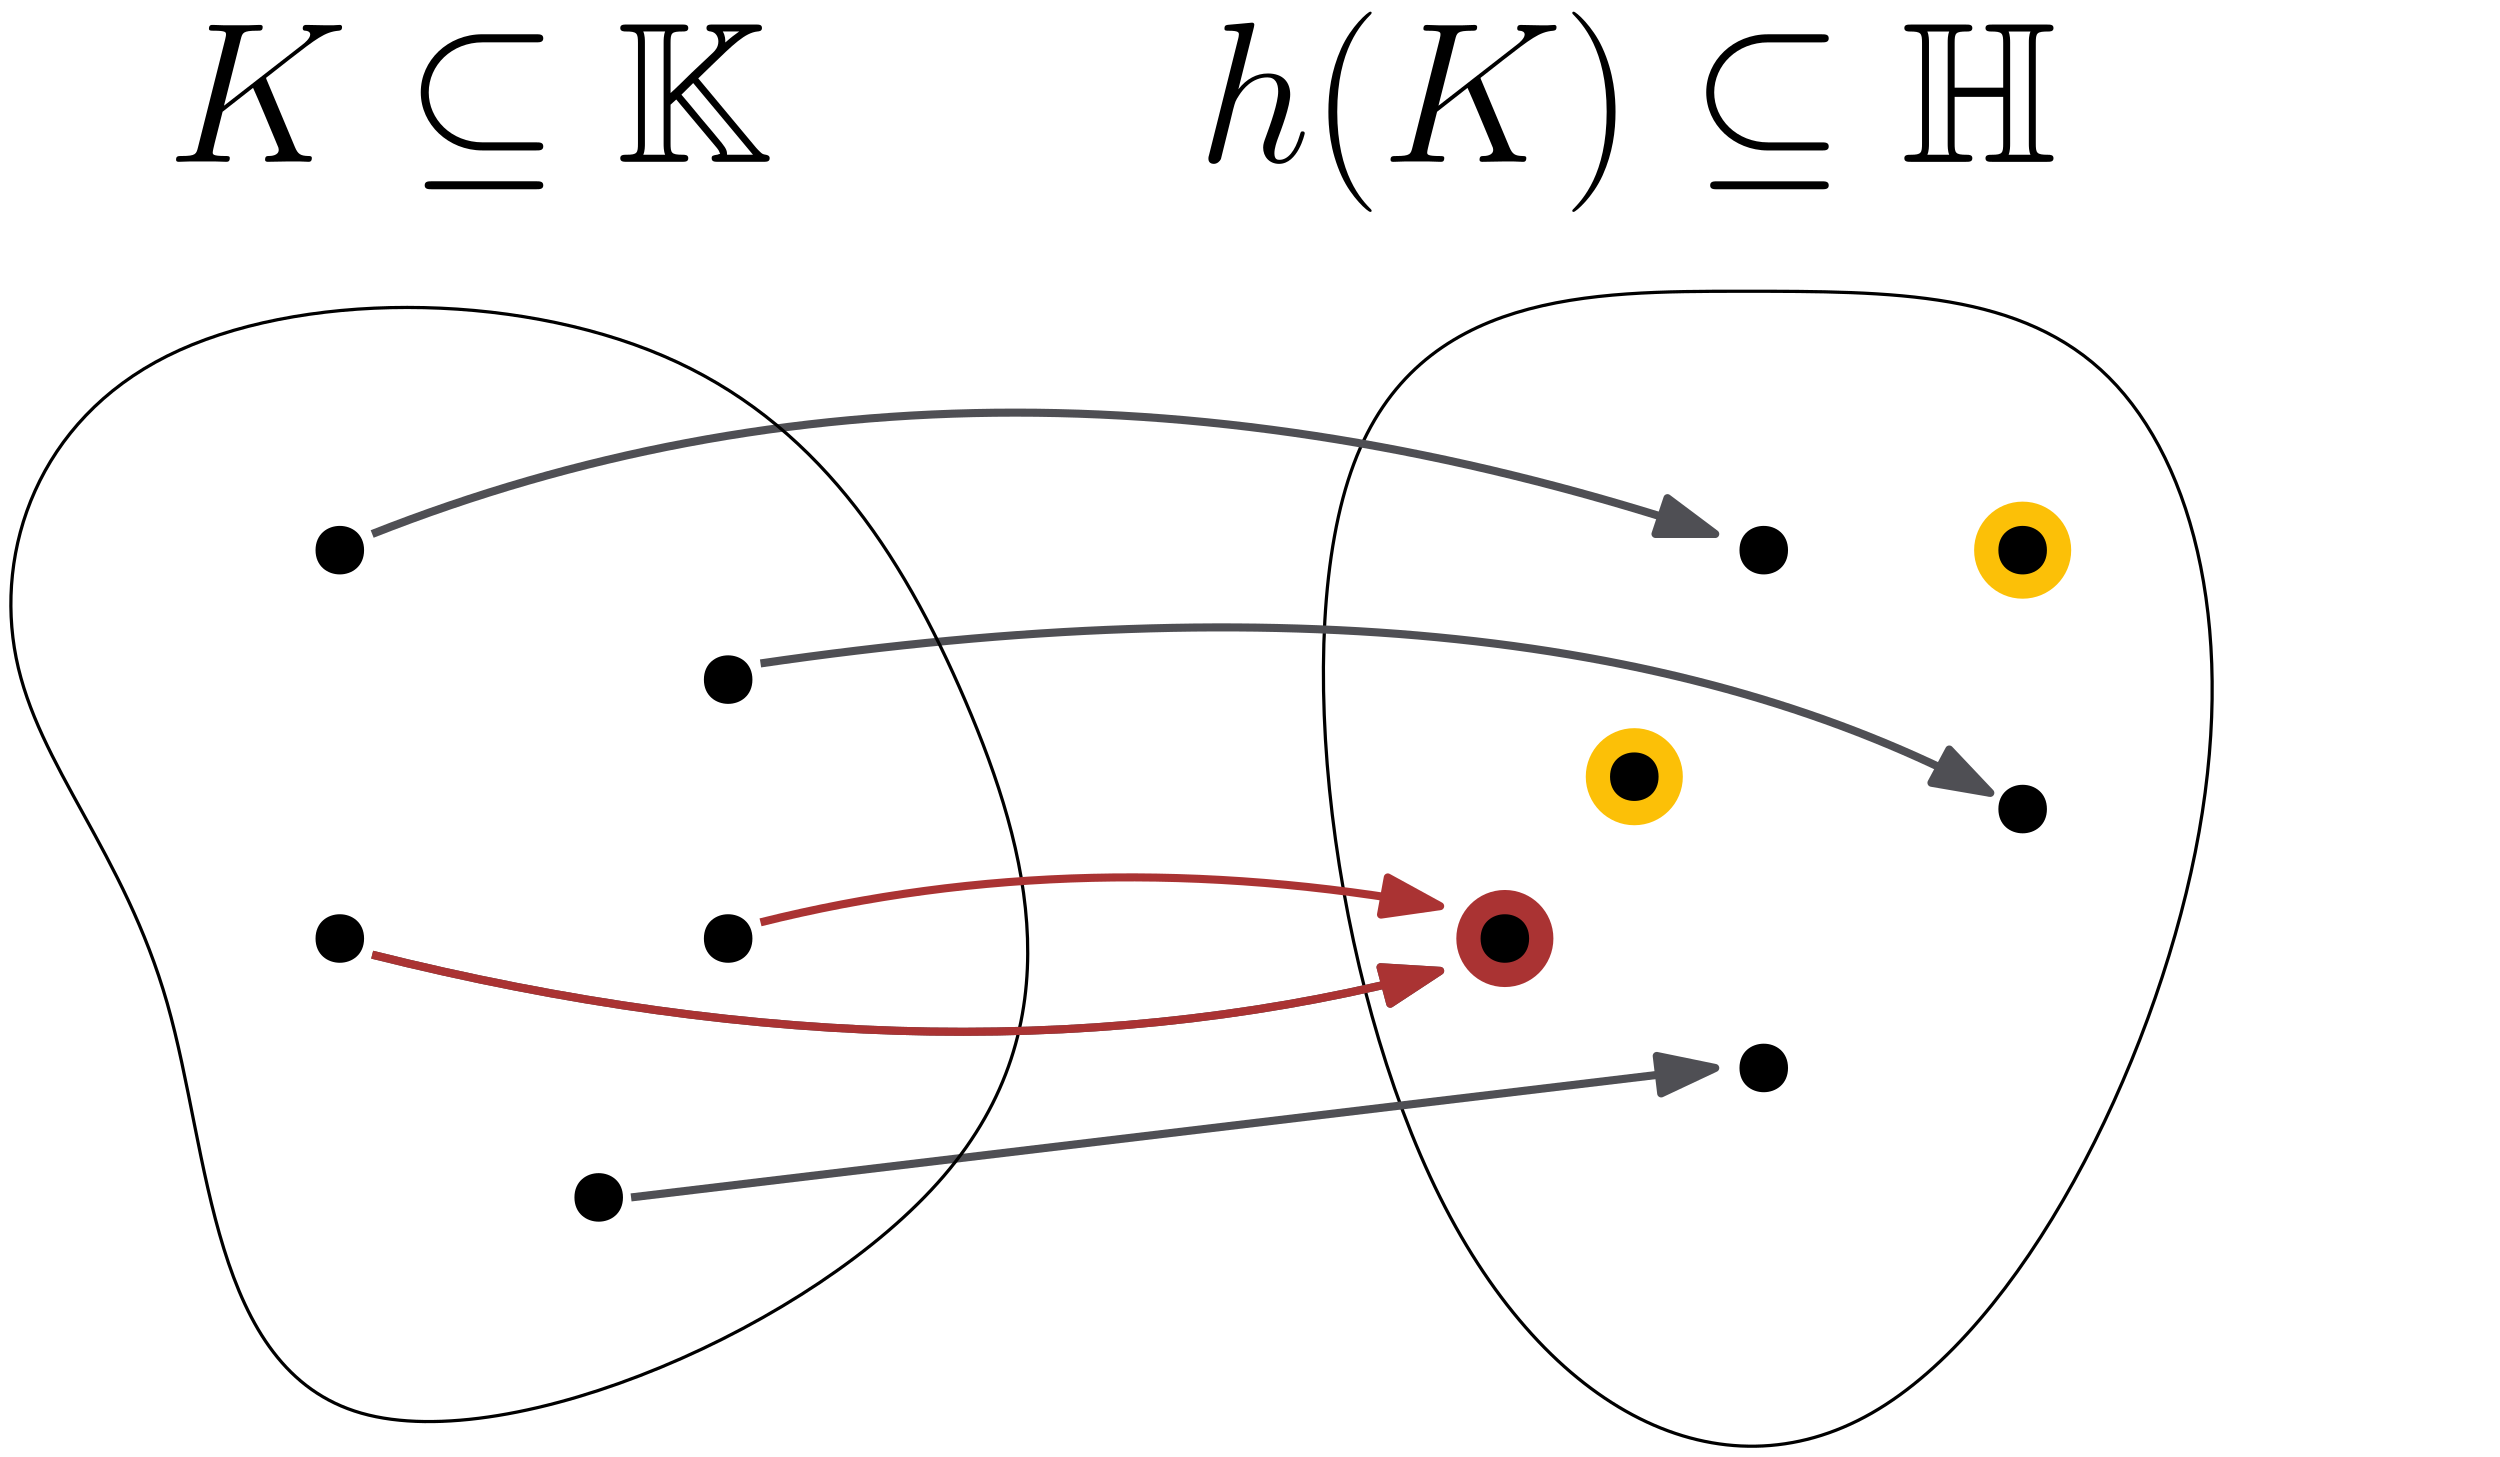
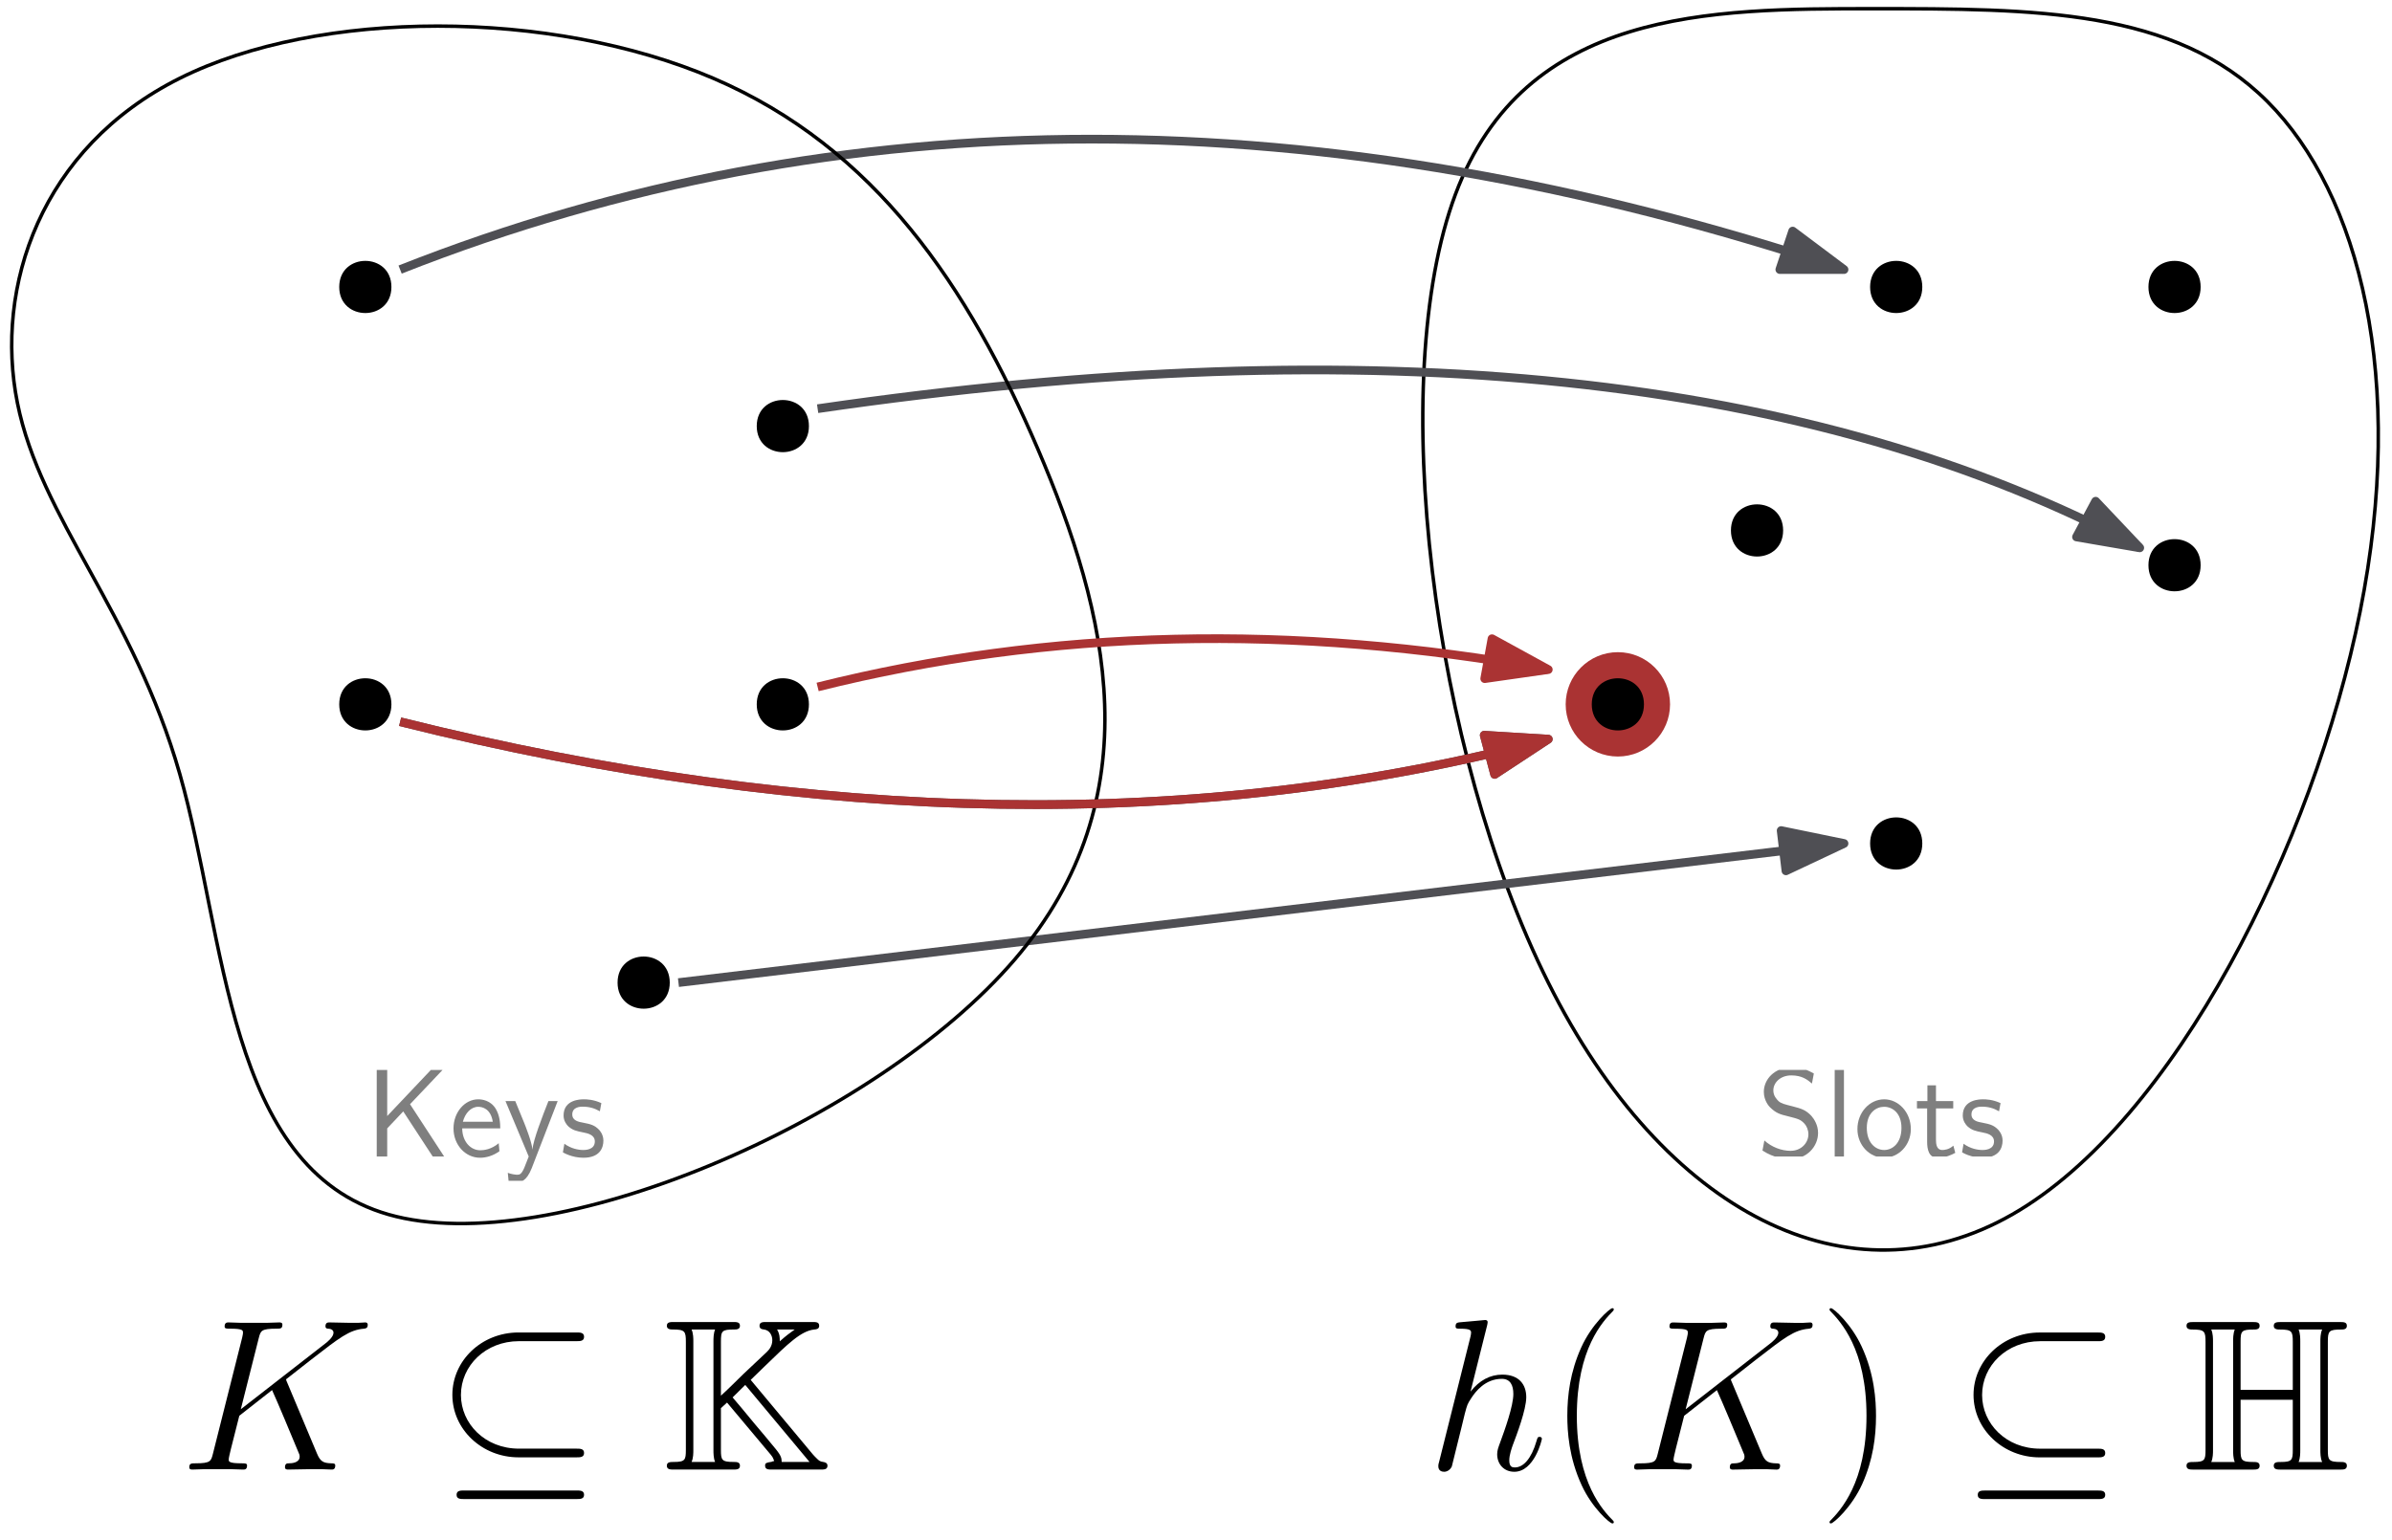
- <svg xmlns="http://www.w3.org/2000/svg" xmlns:xlink="http://www.w3.org/1999/xlink" width="309" height="180" viewBox="0 0 309 180">
+ <svg xmlns="http://www.w3.org/2000/svg" xmlns:xlink="http://www.w3.org/1999/xlink" width="275" height="177" viewBox="0 0 275 177">
  <defs>
    <g>
      <g id="glyph-0-0">
        <path d="M 12.391 -10.016 C 12.359 -10.094 12.266 -10.281 12.266 -10.359 C 12.266 -10.391 12.297 -10.406 12.719 -10.734 L 15.109 -12.609 C 18.438 -15.188 19.531 -16.062 21.234 -16.203 C 21.406 -16.234 21.656 -16.234 21.656 -16.656 C 21.656 -16.797 21.578 -16.922 21.391 -16.922 C 21.109 -16.922 20.812 -16.875 20.547 -16.875 L 19.609 -16.875 C 18.828 -16.875 18.016 -16.922 17.266 -16.922 C 17.094 -16.922 16.797 -16.922 16.797 -16.484 C 16.797 -16.234 16.969 -16.203 17.125 -16.203 C 17.391 -16.188 17.719 -16.078 17.719 -15.734 C 17.719 -15.234 16.969 -14.641 16.781 -14.5 L 7.062 -6.938 L 9.125 -15.109 C 9.344 -15.953 9.391 -16.203 11.156 -16.203 C 11.625 -16.203 11.844 -16.203 11.844 -16.672 C 11.844 -16.922 11.594 -16.922 11.469 -16.922 C 11.031 -16.922 10.5 -16.875 10.031 -16.875 L 7.109 -16.875 C 6.672 -16.875 6.125 -16.922 5.672 -16.922 C 5.484 -16.922 5.203 -16.922 5.203 -16.453 C 5.203 -16.203 5.422 -16.203 5.797 -16.203 C 7.312 -16.203 7.312 -16.016 7.312 -15.734 C 7.312 -15.688 7.312 -15.531 7.219 -15.172 L 3.859 -1.828 C 3.641 -0.969 3.594 -0.719 1.859 -0.719 C 1.391 -0.719 1.141 -0.719 1.141 -0.266 C 1.141 0 1.359 0 1.516 0 C 1.984 0 2.484 -0.047 2.953 -0.047 L 5.844 -0.047 C 6.312 -0.047 6.844 0 7.312 0 C 7.516 0 7.781 0 7.781 -0.469 C 7.781 -0.719 7.562 -0.719 7.188 -0.719 C 5.672 -0.719 5.672 -0.922 5.672 -1.172 C 5.672 -1.344 5.828 -1.953 5.922 -2.359 L 6.891 -6.188 L 10.656 -9.141 C 11.375 -7.562 12.688 -4.391 13.703 -1.953 C 13.781 -1.812 13.828 -1.656 13.828 -1.484 C 13.828 -0.75 12.844 -0.719 12.609 -0.719 C 12.391 -0.719 12.141 -0.719 12.141 -0.25 C 12.141 0 12.422 0 12.484 0 C 13.359 0 14.281 -0.047 15.141 -0.047 L 16.328 -0.047 C 16.703 -0.047 17.125 0 17.5 0 C 17.641 0 17.922 0 17.922 -0.469 C 17.922 -0.719 17.688 -0.719 17.453 -0.719 C 16.531 -0.75 16.203 -0.938 15.828 -1.828 Z M 12.391 -10.016 " />
      </g>
      <g id="glyph-1-0">
        <path d="M 16.328 -14.766 C 16.75 -14.766 17.203 -14.766 17.203 -15.266 C 17.203 -15.766 16.75 -15.766 16.328 -15.766 L 9.672 -15.766 C 5.406 -15.766 2.062 -12.516 2.062 -8.594 C 2.062 -4.609 5.484 -1.406 9.672 -1.406 L 16.328 -1.406 C 16.75 -1.406 17.203 -1.406 17.203 -1.906 C 17.203 -2.406 16.75 -2.406 16.328 -2.406 L 9.719 -2.406 C 5.797 -2.406 3.047 -5.297 3.047 -8.578 C 3.047 -11.938 5.875 -14.766 9.719 -14.766 Z M 3.422 2.406 C 3 2.406 2.547 2.406 2.547 2.906 C 2.547 3.391 3 3.391 3.422 3.391 L 16.328 3.391 C 16.75 3.391 17.203 3.391 17.203 2.906 C 17.203 2.406 16.75 2.406 16.328 2.406 Z M 3.422 2.406 " />
      </g>
      <g id="glyph-2-0">
        <path d="M 10.234 -10.312 L 11.844 -11.875 C 14.547 -14.5 16.031 -15.953 17.562 -16.109 C 17.766 -16.125 18.109 -16.156 18.109 -16.531 C 18.109 -16.969 17.75 -16.969 17.297 -16.969 L 12.062 -16.969 C 11.625 -16.969 11.25 -16.969 11.25 -16.531 C 11.25 -16.156 11.594 -16.125 11.766 -16.109 C 12.438 -16.016 12.719 -15.406 12.719 -14.875 C 12.719 -14.172 12.312 -13.75 12.094 -13.531 L 9.391 -10.984 C 8.828 -10.438 7.406 -9.016 6.812 -8.5 L 6.812 -14.688 C 6.812 -15.938 6.906 -16.109 8.344 -16.109 C 8.578 -16.109 9 -16.109 9 -16.531 C 9 -16.969 8.625 -16.969 8.172 -16.969 L 1.438 -16.969 C 0.984 -16.969 0.594 -16.969 0.594 -16.531 C 0.594 -16.109 1.062 -16.109 1.266 -16.109 C 2.672 -16.109 2.781 -15.906 2.781 -14.688 L 2.781 -2.281 C 2.781 -1.109 2.703 -0.875 1.391 -0.875 C 1.016 -0.875 0.594 -0.875 0.594 -0.453 C 0.594 0 0.984 0 1.438 0 L 8.172 0 C 8.625 0 9 0 9 -0.453 C 9 -0.875 8.578 -0.875 8.297 -0.875 C 6.891 -0.875 6.812 -1.094 6.812 -2.281 L 6.812 -7.062 L 7.516 -7.703 L 11.891 -2.484 L 12.547 -1.703 C 12.812 -1.359 12.812 -1.312 12.938 -0.984 C 12.781 -0.969 12.734 -0.922 12.641 -0.891 C 12.047 -0.797 11.891 -0.766 11.891 -0.453 C 11.891 0 12.266 0 12.719 0 L 18.234 0 C 18.688 0 19.062 0 19.062 -0.453 C 19.062 -0.766 18.766 -0.844 18.578 -0.875 C 18.219 -0.922 18.109 -1.016 17.922 -1.188 C 17.688 -1.406 17.516 -1.594 17.391 -1.734 Z M 15.297 -16.109 C 14.516 -15.531 14.469 -15.531 13.578 -14.75 C 13.578 -15.109 13.578 -15.594 13.266 -16.109 Z M 3.438 -0.875 C 3.641 -1.312 3.641 -1.938 3.641 -2.234 L 3.641 -14.75 C 3.641 -15.047 3.641 -15.656 3.438 -16.109 L 6.141 -16.109 C 5.953 -15.656 5.953 -15.047 5.953 -14.75 L 5.953 -2.234 C 5.953 -1.938 5.953 -1.312 6.141 -0.875 Z M 9.609 -9.734 L 17 -0.875 L 13.797 -0.875 C 13.781 -1.281 13.781 -1.531 13.141 -2.328 C 12.594 -3.016 11.172 -4.688 10.609 -5.359 C 10.109 -5.969 8.406 -8.031 8.156 -8.297 Z M 9.609 -9.734 " />
      </g>
      <g id="glyph-3-0">
        <path d="M 6.969 -16.578 C 6.984 -16.672 7.031 -16.828 7.031 -16.953 C 7.031 -17.203 6.797 -17.203 6.734 -17.203 C 6.719 -17.203 5.5 -17.094 5.375 -17.078 C 4.953 -17.047 4.578 -17 4.141 -16.969 C 3.516 -16.922 3.344 -16.906 3.344 -16.453 C 3.344 -16.203 3.547 -16.203 3.891 -16.203 C 5.109 -16.203 5.125 -15.984 5.125 -15.734 C 5.125 -15.594 5.078 -15.391 5.062 -15.312 L 1.469 -0.969 C 1.359 -0.594 1.359 -0.547 1.359 -0.391 C 1.359 0.156 1.781 0.25 2.031 0.25 C 2.453 0.25 2.781 -0.078 2.906 -0.344 L 4.016 -4.828 C 4.141 -5.375 4.281 -5.891 4.406 -6.438 C 4.688 -7.484 4.688 -7.516 5.156 -8.234 C 5.625 -8.953 6.734 -10.438 8.656 -10.438 C 9.641 -10.438 9.984 -9.688 9.984 -8.703 C 9.984 -7.312 9.016 -4.609 8.469 -3.125 C 8.25 -2.531 8.125 -2.203 8.125 -1.766 C 8.125 -0.641 8.891 0.25 10.094 0.25 C 12.391 0.25 13.266 -3.391 13.266 -3.547 C 13.266 -3.672 13.156 -3.766 13.016 -3.766 C 12.781 -3.766 12.766 -3.688 12.641 -3.266 C 12.062 -1.281 11.156 -0.25 10.156 -0.25 C 9.906 -0.25 9.516 -0.266 9.516 -1.062 C 9.516 -1.703 9.812 -2.5 9.906 -2.781 C 10.359 -3.969 11.469 -6.891 11.469 -8.328 C 11.469 -9.812 10.609 -10.922 8.719 -10.922 C 7.312 -10.922 6.078 -10.266 5.062 -8.969 Z M 6.969 -16.578 " />
      </g>
      <g id="glyph-4-0">
        <path d="M 7.578 6.047 C 7.578 6.016 7.578 5.969 7.516 5.891 C 6.375 4.734 3.328 1.562 3.328 -6.172 C 3.328 -13.906 6.312 -17.047 7.531 -18.281 C 7.531 -18.312 7.578 -18.359 7.578 -18.438 C 7.578 -18.516 7.516 -18.562 7.406 -18.562 C 7.141 -18.562 5.031 -16.734 3.812 -14 C 2.578 -11.25 2.234 -8.578 2.234 -6.188 C 2.234 -4.406 2.406 -1.391 3.891 1.812 C 5.078 4.391 7.109 6.188 7.406 6.188 C 7.531 6.188 7.578 6.141 7.578 6.047 Z M 7.578 6.047 " />
      </g>
      <g id="glyph-5-0">
        <path d="M 12.391 -10.016 C 12.359 -10.094 12.266 -10.281 12.266 -10.359 C 12.266 -10.391 12.297 -10.406 12.719 -10.734 L 15.109 -12.609 C 18.438 -15.188 19.531 -16.062 21.234 -16.203 C 21.406 -16.234 21.656 -16.234 21.656 -16.656 C 21.656 -16.797 21.578 -16.922 21.391 -16.922 C 21.109 -16.922 20.812 -16.875 20.547 -16.875 L 19.609 -16.875 C 18.828 -16.875 18.016 -16.922 17.266 -16.922 C 17.094 -16.922 16.797 -16.922 16.797 -16.484 C 16.797 -16.234 16.969 -16.203 17.125 -16.203 C 17.391 -16.188 17.719 -16.078 17.719 -15.734 C 17.719 -15.234 16.969 -14.641 16.781 -14.5 L 7.062 -6.938 L 9.125 -15.109 C 9.344 -15.953 9.391 -16.203 11.156 -16.203 C 11.625 -16.203 11.844 -16.203 11.844 -16.672 C 11.844 -16.922 11.594 -16.922 11.469 -16.922 C 11.031 -16.922 10.5 -16.875 10.031 -16.875 L 7.109 -16.875 C 6.672 -16.875 6.125 -16.922 5.672 -16.922 C 5.484 -16.922 5.203 -16.922 5.203 -16.453 C 5.203 -16.203 5.422 -16.203 5.797 -16.203 C 7.312 -16.203 7.312 -16.016 7.312 -15.734 C 7.312 -15.688 7.312 -15.531 7.219 -15.172 L 3.859 -1.828 C 3.641 -0.969 3.594 -0.719 1.859 -0.719 C 1.391 -0.719 1.141 -0.719 1.141 -0.266 C 1.141 0 1.359 0 1.516 0 C 1.984 0 2.484 -0.047 2.953 -0.047 L 5.844 -0.047 C 6.312 -0.047 6.844 0 7.312 0 C 7.516 0 7.781 0 7.781 -0.469 C 7.781 -0.719 7.562 -0.719 7.188 -0.719 C 5.672 -0.719 5.672 -0.922 5.672 -1.172 C 5.672 -1.344 5.828 -1.953 5.922 -2.359 L 6.891 -6.188 L 10.656 -9.141 C 11.375 -7.562 12.688 -4.391 13.703 -1.953 C 13.781 -1.812 13.828 -1.656 13.828 -1.484 C 13.828 -0.75 12.844 -0.719 12.609 -0.719 C 12.391 -0.719 12.141 -0.719 12.141 -0.25 C 12.141 0 12.422 0 12.484 0 C 13.359 0 14.281 -0.047 15.141 -0.047 L 16.328 -0.047 C 16.703 -0.047 17.125 0 17.5 0 C 17.641 0 17.922 0 17.922 -0.469 C 17.922 -0.719 17.688 -0.719 17.453 -0.719 C 16.531 -0.75 16.203 -0.938 15.828 -1.828 Z M 12.391 -10.016 " />
      </g>
      <g id="glyph-6-0">
        <path d="M 6.516 -6.172 C 6.516 -7.953 6.344 -10.984 4.859 -14.172 C 3.672 -16.75 1.641 -18.562 1.344 -18.562 C 1.266 -18.562 1.172 -18.531 1.172 -18.406 C 1.172 -18.359 1.188 -18.344 1.219 -18.281 C 2.406 -17.047 5.422 -13.906 5.422 -6.188 C 5.422 1.531 2.422 4.688 1.219 5.922 C 1.188 5.969 1.172 6 1.172 6.047 C 1.172 6.172 1.266 6.188 1.344 6.188 C 1.609 6.188 3.719 4.359 4.938 1.641 C 6.172 -1.109 6.516 -3.797 6.516 -6.172 Z M 6.516 -6.172 " />
      </g>
      <g id="glyph-7-0">
        <path d="M 16.328 -14.766 C 16.75 -14.766 17.203 -14.766 17.203 -15.266 C 17.203 -15.766 16.75 -15.766 16.328 -15.766 L 9.672 -15.766 C 5.406 -15.766 2.062 -12.516 2.062 -8.594 C 2.062 -4.609 5.484 -1.406 9.672 -1.406 L 16.328 -1.406 C 16.75 -1.406 17.203 -1.406 17.203 -1.906 C 17.203 -2.406 16.75 -2.406 16.328 -2.406 L 9.719 -2.406 C 5.797 -2.406 3.047 -5.297 3.047 -8.578 C 3.047 -11.938 5.875 -14.766 9.719 -14.766 Z M 3.422 2.406 C 3 2.406 2.547 2.406 2.547 2.906 C 2.547 3.391 3 3.391 3.422 3.391 L 16.328 3.391 C 16.75 3.391 17.203 3.391 17.203 2.906 C 17.203 2.406 16.75 2.406 16.328 2.406 Z M 3.422 2.406 " />
      </g>
      <g id="glyph-8-0">
        <path d="M 16.672 -14.688 C 16.672 -15.938 16.781 -16.109 18.219 -16.109 C 18.438 -16.109 18.859 -16.109 18.859 -16.531 C 18.859 -16.969 18.484 -16.969 18.047 -16.969 L 11.297 -16.969 C 10.859 -16.969 10.453 -16.969 10.453 -16.531 C 10.453 -16.109 10.922 -16.109 11.125 -16.109 C 12.547 -16.109 12.641 -15.906 12.641 -14.688 L 12.641 -9.172 L 6.641 -9.172 L 6.641 -14.688 C 6.641 -15.938 6.734 -16.109 8.172 -16.109 C 8.406 -16.109 8.828 -16.109 8.828 -16.531 C 8.828 -16.969 8.453 -16.969 8 -16.969 L 1.266 -16.969 C 0.812 -16.969 0.422 -16.969 0.422 -16.531 C 0.422 -16.109 0.891 -16.109 1.094 -16.109 C 2.5 -16.109 2.609 -15.906 2.609 -14.688 L 2.609 -2.281 C 2.609 -1.109 2.531 -0.875 1.219 -0.875 C 0.844 -0.875 0.422 -0.875 0.422 -0.453 C 0.422 0 0.812 0 1.266 0 L 8 0 C 8.453 0 8.828 0 8.828 -0.453 C 8.828 -0.875 8.406 -0.875 8.125 -0.875 C 6.719 -0.875 6.641 -1.094 6.641 -2.281 L 6.641 -8.031 L 12.641 -8.031 L 12.641 -2.281 C 12.641 -1.109 12.562 -0.875 11.25 -0.875 C 10.875 -0.875 10.453 -0.875 10.453 -0.453 C 10.453 0 10.859 0 11.297 0 L 18.047 0 C 18.484 0 18.859 0 18.859 -0.453 C 18.859 -0.875 18.438 -0.875 18.172 -0.875 C 16.75 -0.875 16.672 -1.094 16.672 -2.281 Z M 3.469 -14.75 C 3.469 -15.047 3.469 -15.656 3.266 -16.109 L 5.969 -16.109 C 5.781 -15.656 5.781 -15.047 5.781 -14.75 L 5.781 -2.234 C 5.781 -1.938 5.781 -1.312 5.969 -0.875 L 3.266 -0.875 C 3.469 -1.312 3.469 -1.938 3.469 -2.234 Z M 13.5 -14.75 C 13.5 -15.047 13.5 -15.656 13.312 -16.109 L 16.016 -16.109 C 15.812 -15.656 15.812 -15.047 15.812 -14.75 L 15.812 -2.234 C 15.812 -1.938 15.812 -1.312 16.016 -0.875 L 13.312 -0.875 C 13.5 -1.312 13.5 -1.938 13.5 -2.234 Z M 13.5 -14.75 " />
      </g>
+       <g id="glyph-9-0">
+         <path d="M 6.531 -9.547 C 5.938 -9.875 5.219 -10.25 3.938 -10.25 C 2.016 -10.25 0.781 -8.875 0.781 -7.438 C 0.781 -6.422 1.391 -5.766 1.469 -5.688 C 2.172 -4.984 2.656 -4.844 3.578 -4.625 C 4.797 -4.312 4.984 -4.266 5.453 -3.781 C 5.688 -3.531 5.906 -3.062 5.906 -2.562 C 5.906 -1.578 5.094 -0.656 3.859 -0.656 C 2.812 -0.656 1.688 -1.078 0.844 -1.844 L 0.625 -0.688 C 1.938 0.172 3.203 0.297 3.859 0.297 C 5.703 0.297 7.016 -1.125 7.016 -2.719 C 7.016 -3.625 6.562 -4.312 6.25 -4.672 C 5.594 -5.375 5.062 -5.516 4.109 -5.766 C 3.125 -6.016 2.766 -6.094 2.453 -6.391 C 2.266 -6.594 1.875 -6.953 1.875 -7.609 C 1.875 -8.484 2.672 -9.328 3.938 -9.328 C 5.156 -9.328 5.797 -8.844 6.312 -8.391 Z M 6.531 -9.547 " />
+       </g>
+       <g id="glyph-9-1">
+         <path d="M 2.188 -9.953 L 1.125 -9.953 L 1.125 0 L 2.188 0 Z M 2.188 -9.953 " />
+       </g>
+       <g id="glyph-9-2">
+         <path d="M 6.578 -3.156 C 6.578 -5.094 5.156 -6.578 3.516 -6.578 C 1.828 -6.578 0.438 -5.062 0.438 -3.156 C 0.438 -1.281 1.859 0.141 3.5 0.141 C 5.188 0.141 6.578 -1.312 6.578 -3.156 Z M 3.516 -0.75 C 2.484 -0.75 1.516 -1.609 1.516 -3.297 C 1.516 -5.031 2.594 -5.719 3.5 -5.719 C 4.484 -5.719 5.5 -4.984 5.5 -3.297 C 5.5 -1.531 4.469 -0.75 3.516 -0.75 Z M 3.516 -0.75 " />
+       </g>
+       <g id="glyph-9-3">
+         <path d="M 2.453 -5.531 L 4.438 -5.531 L 4.438 -6.375 L 2.453 -6.375 L 2.453 -8.188 L 1.469 -8.188 L 1.469 -6.375 L 0.266 -6.375 L 0.266 -5.531 L 1.438 -5.531 L 1.438 -1.672 C 1.438 -0.844 1.625 0.141 2.609 0.141 C 3.578 0.141 4.234 -0.188 4.672 -0.422 L 4.453 -1.25 C 3.953 -0.797 3.422 -0.75 3.172 -0.75 C 2.531 -0.75 2.453 -1.422 2.453 -1.922 Z M 2.453 -5.531 " />
+       </g>
+       <g id="glyph-9-4">
+         <path d="M 4.812 -6.141 C 3.906 -6.562 3.125 -6.578 2.797 -6.578 C 2.469 -6.578 0.469 -6.578 0.469 -4.719 C 0.469 -4.094 0.812 -3.656 1.031 -3.453 C 1.547 -3.016 1.906 -2.938 2.75 -2.766 C 3.234 -2.672 4.062 -2.5 4.062 -1.734 C 4.062 -0.75 2.938 -0.75 2.734 -0.75 C 2.172 -0.75 1.328 -0.906 0.562 -1.469 L 0.391 -0.484 C 0.453 -0.438 1.438 0.141 2.75 0.141 C 4.609 0.141 5.047 -0.969 5.047 -1.828 C 5.047 -2.547 4.609 -3.016 4.547 -3.078 C 4.016 -3.625 3.578 -3.719 2.719 -3.891 C 2.188 -3.984 1.469 -4.125 1.469 -4.844 C 1.469 -5.734 2.469 -5.734 2.656 -5.734 C 3.406 -5.734 4.016 -5.562 4.641 -5.203 Z M 4.812 -6.141 " />
+       </g>
+       <g id="glyph-10-0">
+         <path d="M 5.141 -6.016 L 8.875 -9.953 L 7.531 -9.953 L 2.516 -4.656 L 2.516 -9.953 L 1.312 -9.953 L 1.312 0 L 2.516 0 L 2.516 -3.234 L 4.359 -5.188 L 7.75 0 L 9.062 0 Z M 5.141 -6.016 " />
+       </g>
+       <g id="glyph-10-1">
+         <path d="M 5.844 -3.234 C 5.844 -3.844 5.781 -4.719 5.328 -5.484 C 4.734 -6.469 3.734 -6.578 3.312 -6.578 C 1.766 -6.578 0.469 -5.094 0.469 -3.234 C 0.469 -1.328 1.844 0.141 3.516 0.141 C 4.172 0.141 4.969 -0.047 5.75 -0.609 C 5.75 -0.672 5.703 -1.125 5.703 -1.141 C 5.688 -1.156 5.672 -1.484 5.672 -1.531 C 4.812 -0.812 3.969 -0.719 3.547 -0.719 C 2.438 -0.719 1.484 -1.703 1.469 -3.234 Z M 1.547 -4 C 1.797 -4.969 2.469 -5.719 3.312 -5.719 C 3.766 -5.719 4.75 -5.516 4.984 -4 Z M 1.547 -4 " />
+       </g>
+       <g id="glyph-10-2">
+         <path d="M 6.203 -6.375 L 5.141 -6.375 C 4.469 -4.672 3.375 -1.859 3.312 -0.828 L 3.297 -0.828 C 3.234 -1.672 2.469 -3.578 2.359 -3.859 L 1.328 -6.375 L 0.203 -6.375 L 2.875 0 L 2.359 1.312 C 2.047 2.016 1.844 2.094 1.578 2.094 C 1.375 2.094 0.922 2.047 0.469 1.875 L 0.562 2.812 C 0.641 2.828 1.125 2.922 1.578 2.922 C 1.922 2.922 2.594 2.922 3.219 1.344 Z M 6.203 -6.375 " />
+       </g>
+       <g id="glyph-10-3">
+         <path d="M 4.812 -6.141 C 3.906 -6.562 3.125 -6.578 2.797 -6.578 C 2.469 -6.578 0.469 -6.578 0.469 -4.719 C 0.469 -4.094 0.812 -3.656 1.031 -3.453 C 1.547 -3.016 1.906 -2.938 2.75 -2.766 C 3.234 -2.672 4.062 -2.5 4.062 -1.734 C 4.062 -0.75 2.938 -0.75 2.734 -0.75 C 2.172 -0.75 1.328 -0.906 0.562 -1.469 L 0.391 -0.484 C 0.453 -0.438 1.438 0.141 2.75 0.141 C 4.609 0.141 5.047 -0.969 5.047 -1.828 C 5.047 -2.547 4.609 -3.016 4.547 -3.078 C 4.016 -3.625 3.578 -3.719 2.719 -3.891 C 2.188 -3.984 1.469 -4.125 1.469 -4.844 C 1.469 -5.734 2.469 -5.734 2.656 -5.734 C 3.406 -5.734 4.016 -5.562 4.641 -5.203 Z M 4.812 -6.141 " />
+       </g>
    </g>
    <clipPath id="clip-0">
-       <path clip-rule="nonzero" d="M 52 4 L 68 4 L 68 23.371 L 52 23.371 Z M 52 4 " />
+       <path clip-rule="nonzero" d="M 52 153 L 68 153 L 68 172.371 L 52 172.371 Z M 52 153 " />
    </clipPath>
    <clipPath id="clip-1">
-       <path clip-rule="nonzero" d="M 76 3 L 95.379 3 L 95.379 20 L 76 20 Z M 76 3 " />
+       <path clip-rule="nonzero" d="M 76 152 L 95.379 152 L 95.379 169 L 76 169 Z M 76 152 " />
    </clipPath>
    <clipPath id="clip-2">
-       <path clip-rule="nonzero" d="M 164 1.438 L 170 1.438 L 170 26.18 L 164 26.18 Z M 164 1.438 " />
+       <path clip-rule="nonzero" d="M 180 150.438 L 186 150.438 L 186 175.18 L 180 175.18 Z M 180 150.438 " />
    </clipPath>
    <clipPath id="clip-3">
-       <path clip-rule="nonzero" d="M 194 1.438 L 200 1.438 L 200 26.18 L 194 26.18 Z M 194 1.438 " />
+       <path clip-rule="nonzero" d="M 210 150.438 L 216 150.438 L 216 175.18 L 210 175.18 Z M 210 150.438 " />
+     </clipPath>
+     <clipPath id="clip-4">
+       <path clip-rule="nonzero" d="M 202 123.035 L 230.59 123.035 L 230.59 133 L 202 133 Z M 202 123.035 " />
+     </clipPath>
+     <clipPath id="clip-5">
+       <path clip-rule="nonzero" d="M 43 123.035 L 69.727 123.035 L 69.727 135.789 L 43 135.789 Z M 43 123.035 " />
    </clipPath>
  </defs>
-   <path fill-rule="evenodd" fill="rgb(66.7%, 20%, 20%)" fill-opacity="1" d="M 192 116 C 192 112.688 189.312 110 186 110 C 182.688 110 180 112.688 180 116 C 180 119.312 182.688 122 186 122 C 189.312 122 192 119.312 192 116 Z M 192 116 " />
-   <path fill-rule="evenodd" fill="rgb(99%, 75.4%, 2.7%)" fill-opacity="1" d="M 208 96 C 208 92.688 205.312 90 202 90 C 198.688 90 196 92.688 196 96 C 196 99.312 198.688 102 202 102 C 205.312 102 208 99.312 208 96 Z M 208 96 " />
-   <path fill-rule="evenodd" fill="rgb(99%, 75.4%, 2.7%)" fill-opacity="1" d="M 256 68 C 256 64.688 253.312 62 250 62 C 246.688 62 244 64.688 244 68 C 244 71.312 246.688 74 250 74 C 253.312 74 256 71.312 256 68 Z M 256 68 " />
-   <path fill="none" stroke-width="0.4" stroke-linecap="butt" stroke-linejoin="round" stroke="rgb(0%, 0%, 0%)" stroke-opacity="1" stroke-miterlimit="10" d="M 362.668 725.332 C 373.332 714.668 378.668 693.332 373.332 666.668 C 368 640 352 608 333.332 597.332 C 314.668 586.668 293.332 597.332 280 624 C 266.668 650.668 261.332 693.332 269.332 714.668 C 277.332 736 298.668 736 317.332 736 C 336 736 352 736 362.668 725.332 Z M 362.668 725.332 " transform="matrix(1, 0, 0, -1, -102, 772)" />
+   <path fill-rule="evenodd" fill="rgb(0%, 0%, 0%)" fill-opacity="1" d="M 253 33 C 253 29 247 29 247 33 C 247 37 253 37 253 33 Z M 253 33 " />
+   <path fill-rule="evenodd" fill="rgb(0%, 0%, 0%)" fill-opacity="1" d="M 205 61 C 205 57 199 57 199 61 C 199 65 205 65 205 61 Z M 205 61 " />
+   <path fill-rule="evenodd" fill="rgb(66.7%, 20%, 20%)" fill-opacity="1" d="M 192 81 C 192 77.688 189.312 75 186 75 C 182.688 75 180 77.688 180 81 C 180 84.312 182.688 87 186 87 C 189.312 87 192 84.312 192 81 Z M 192 81 " />
+   <path fill="none" stroke-width="0.4" stroke-linecap="butt" stroke-linejoin="round" stroke="rgb(0%, 0%, 0%)" stroke-opacity="1" stroke-miterlimit="10" d="M 362.668 725.332 C 373.332 714.668 378.668 693.332 373.332 666.668 C 368 640 352 608 333.332 597.332 C 314.668 586.668 293.332 597.332 280 624 C 266.668 650.668 261.332 693.332 269.332 714.668 C 277.332 736 298.668 736 317.332 736 C 336 736 352 736 362.668 725.332 Z M 362.668 725.332 " transform="matrix(1, 0, 0, -1, -102, 737)" />
  <g fill="rgb(0%, 0%, 0%)" fill-opacity="1">
-     <use xlink:href="#glyph-0-0" x="20.622" y="20" />
+     <use xlink:href="#glyph-0-0" x="20.622" y="169" />
  </g>
  <g clip-path="url(#clip-0)">
    <g fill="rgb(0%, 0%, 0%)" fill-opacity="1">
-       <use xlink:href="#glyph-1-0" x="49.945" y="20" />
+       <use xlink:href="#glyph-1-0" x="49.945" y="169" />
    </g>
  </g>
  <g clip-path="url(#clip-1)">
    <g fill="rgb(0%, 0%, 0%)" fill-opacity="1">
-       <use xlink:href="#glyph-2-0" x="76.07" y="20" />
+       <use xlink:href="#glyph-2-0" x="76.07" y="169" />
    </g>
  </g>
  <g fill="rgb(0%, 0%, 0%)" fill-opacity="1">
-     <use xlink:href="#glyph-3-0" x="148" y="20.004" />
+     <use xlink:href="#glyph-3-0" x="164" y="169.004" />
  </g>
  <g clip-path="url(#clip-2)">
    <g fill="rgb(0%, 0%, 0%)" fill-opacity="1">
-       <use xlink:href="#glyph-4-0" x="161.955" y="20.004" />
+       <use xlink:href="#glyph-4-0" x="177.955" y="169.004" />
    </g>
  </g>
  <g fill="rgb(0%, 0%, 0%)" fill-opacity="1">
-     <use xlink:href="#glyph-5-0" x="170.73" y="20.004" />
+     <use xlink:href="#glyph-5-0" x="186.73" y="169.004" />
  </g>
  <g clip-path="url(#clip-3)">
    <g fill="rgb(0%, 0%, 0%)" fill-opacity="1">
-       <use xlink:href="#glyph-6-0" x="193.162" y="20.004" />
+       <use xlink:href="#glyph-6-0" x="209.162" y="169.004" />
    </g>
  </g>
  <g fill="rgb(0%, 0%, 0%)" fill-opacity="1">
-     <use xlink:href="#glyph-7-0" x="208.828" y="20.004" />
+     <use xlink:href="#glyph-7-0" x="224.828" y="169.004" />
  </g>
  <g fill="rgb(0%, 0%, 0%)" fill-opacity="1">
-     <use xlink:href="#glyph-8-0" x="234.953" y="20.004" />
+     <use xlink:href="#glyph-8-0" x="250.953" y="169.004" />
  </g>
-   <path fill-rule="evenodd" fill="rgb(0%, 0%, 0%)" fill-opacity="1" d="M 45 68 C 45 64 39 64 39 68 C 39 72 45 72 45 68 Z M 45 68 " />
-   <path fill-rule="evenodd" fill="rgb(0%, 0%, 0%)" fill-opacity="1" d="M 93 84 C 93 80 87 80 87 84 C 87 88 93 88 93 84 Z M 93 84 " />
-   <path fill-rule="evenodd" fill="rgb(0%, 0%, 0%)" fill-opacity="1" d="M 45 116 C 45 112 39 112 39 116 C 39 120 45 120 45 116 Z M 45 116 " />
-   <path fill-rule="evenodd" fill="rgb(0%, 0%, 0%)" fill-opacity="1" d="M 93 116 C 93 112 87 112 87 116 C 87 120 93 120 93 116 Z M 93 116 " />
-   <path fill-rule="evenodd" fill="rgb(0%, 0%, 0%)" fill-opacity="1" d="M 77 148 C 77 144 71 144 71 148 C 71 152 77 152 77 148 Z M 77 148 " />
-   <path fill-rule="evenodd" fill="rgb(0%, 0%, 0%)" fill-opacity="1" d="M 221 68 C 221 64 215 64 215 68 C 215 72 221 72 221 68 Z M 221 68 " />
-   <path fill-rule="evenodd" fill="rgb(0%, 0%, 0%)" fill-opacity="1" d="M 205 96 C 205 92 199 92 199 96 C 199 100 205 100 205 96 Z M 205 96 " />
-   <path fill-rule="evenodd" fill="rgb(0%, 0%, 0%)" fill-opacity="1" d="M 253 100 C 253 96 247 96 247 100 C 247 104 253 104 253 100 Z M 253 100 " />
-   <path fill-rule="evenodd" fill="rgb(0%, 0%, 0%)" fill-opacity="1" d="M 221 132 C 221 128 215 128 215 132 C 215 136 221 136 221 132 Z M 221 132 " />
-   <path fill-rule="evenodd" fill="rgb(0%, 0%, 0%)" fill-opacity="1" d="M 189 116 C 189 112 183 112 183 116 C 183 120 189 120 189 116 Z M 189 116 " />
-   <path fill-rule="evenodd" fill="rgb(0%, 0%, 0%)" fill-opacity="1" d="M 253 68 C 253 64 247 64 247 68 C 247 72 253 72 253 68 Z M 253 68 " />
-   <path fill="none" stroke-width="1" stroke-linecap="butt" stroke-linejoin="round" stroke="rgb(31%, 31%, 33%)" stroke-opacity="1" stroke-miterlimit="10" d="M 148 706 C 198.668 726 254 726 314 706 " transform="matrix(1, 0, 0, -1, -102, 772)" />
-   <path fill-rule="evenodd" fill="rgb(31%, 31%, 33%)" fill-opacity="1" stroke-width="1" stroke-linecap="butt" stroke-linejoin="round" stroke="rgb(31%, 31%, 33%)" stroke-opacity="1" stroke-miterlimit="10" d="M 314 706 L 308.098 710.426 L 306.621 706.004 Z M 314 706 " transform="matrix(1, 0, 0, -1, -102, 772)" />
-   <path fill="none" stroke-width="1" stroke-linecap="butt" stroke-linejoin="round" stroke="rgb(31%, 31%, 33%)" stroke-opacity="1" stroke-miterlimit="10" d="M 196 690 C 260 699.332 310.668 694 348 674 " transform="matrix(1, 0, 0, -1, -102, 772)" />
-   <path fill-rule="evenodd" fill="rgb(31%, 31%, 33%)" fill-opacity="1" stroke-width="1" stroke-linecap="butt" stroke-linejoin="round" stroke="rgb(31%, 31%, 33%)" stroke-opacity="1" stroke-miterlimit="10" d="M 348 674 L 342.93 679.359 L 340.73 675.25 Z M 348 674 " transform="matrix(1, 0, 0, -1, -102, 772)" />
-   <path fill="none" stroke-width="1" stroke-linecap="butt" stroke-linejoin="round" stroke="rgb(31%, 31%, 33%)" stroke-opacity="1" stroke-miterlimit="10" d="M 180 624 L 314 640 " transform="matrix(1, 0, 0, -1, -102, 772)" />
-   <path fill-rule="evenodd" fill="rgb(31%, 31%, 33%)" fill-opacity="1" stroke-width="1" stroke-linecap="butt" stroke-linejoin="round" stroke="rgb(31%, 31%, 33%)" stroke-opacity="1" stroke-miterlimit="10" d="M 314 640 L 306.773 641.484 L 307.324 636.855 Z M 314 640 " transform="matrix(1, 0, 0, -1, -102, 772)" />
-   <path fill="none" stroke-width="1" stroke-linecap="butt" stroke-linejoin="round" stroke="rgb(31%, 31%, 33%)" stroke-opacity="1" stroke-miterlimit="10" d="M 148 654 C 196 642 240 641.332 280 652 " transform="matrix(1, 0, 0, -1, -102, 772)" />
-   <path fill-rule="evenodd" fill="rgb(31%, 31%, 33%)" fill-opacity="1" stroke-width="1" stroke-linecap="butt" stroke-linejoin="round" stroke="rgb(31%, 31%, 33%)" stroke-opacity="1" stroke-miterlimit="10" d="M 280 652 L 272.637 652.449 L 273.836 647.945 Z M 280 652 " transform="matrix(1, 0, 0, -1, -102, 772)" />
-   <path fill="none" stroke-width="0.4" stroke-linecap="butt" stroke-linejoin="round" stroke="rgb(0%, 0%, 0%)" stroke-opacity="1" stroke-miterlimit="10" d="M 184 728 C 202.668 720 213.332 704 221.332 685.332 C 229.332 666.668 234.668 645.332 218.668 626.668 C 202.668 608 165.332 592 146.668 597.332 C 128 602.668 128 629.332 122.668 648 C 117.332 666.668 106.668 677.332 104 690.668 C 101.332 704 106.668 720 122.668 728 C 138.668 736 165.332 736 184 728 Z M 184 728 " transform="matrix(1, 0, 0, -1, -102, 772)" />
-   <path fill="none" stroke-width="1" stroke-linecap="butt" stroke-linejoin="round" stroke="rgb(66.7%, 20%, 20%)" stroke-opacity="1" stroke-miterlimit="10" d="M 196 658 C 222.668 664.668 250.668 665.332 280 660 " transform="matrix(1, 0, 0, -1, -102, 772)" />
-   <path fill-rule="evenodd" fill="rgb(66.7%, 20%, 20%)" fill-opacity="1" stroke-width="1" stroke-linecap="butt" stroke-linejoin="round" stroke="rgb(66.7%, 20%, 20%)" stroke-opacity="1" stroke-miterlimit="10" d="M 280 660 L 273.531 663.547 L 272.695 658.957 Z M 280 660 " transform="matrix(1, 0, 0, -1, -102, 772)" />
-   <path fill="none" stroke-width="1" stroke-linecap="butt" stroke-linejoin="round" stroke="rgb(66.7%, 20%, 20%)" stroke-opacity="1" stroke-miterlimit="10" d="M 148 654 C 196 642 240 641.332 280 652 " transform="matrix(1, 0, 0, -1, -102, 772)" />
-   <path fill-rule="evenodd" fill="rgb(66.7%, 20%, 20%)" fill-opacity="1" stroke-width="1" stroke-linecap="butt" stroke-linejoin="round" stroke="rgb(66.7%, 20%, 20%)" stroke-opacity="1" stroke-miterlimit="10" d="M 280 652 L 272.637 652.449 L 273.836 647.945 Z M 280 652 " transform="matrix(1, 0, 0, -1, -102, 772)" />
+   <path fill-rule="evenodd" fill="rgb(0%, 0%, 0%)" fill-opacity="1" d="M 45 33 C 45 29 39 29 39 33 C 39 37 45 37 45 33 Z M 45 33 " />
+   <path fill-rule="evenodd" fill="rgb(0%, 0%, 0%)" fill-opacity="1" d="M 93 49 C 93 45 87 45 87 49 C 87 53 93 53 93 49 Z M 93 49 " />
+   <path fill-rule="evenodd" fill="rgb(0%, 0%, 0%)" fill-opacity="1" d="M 45 81 C 45 77 39 77 39 81 C 39 85 45 85 45 81 Z M 45 81 " />
+   <path fill-rule="evenodd" fill="rgb(0%, 0%, 0%)" fill-opacity="1" d="M 93 81 C 93 77 87 77 87 81 C 87 85 93 85 93 81 Z M 93 81 " />
+   <path fill-rule="evenodd" fill="rgb(0%, 0%, 0%)" fill-opacity="1" d="M 77 113 C 77 109 71 109 71 113 C 71 117 77 117 77 113 Z M 77 113 " />
+   <path fill-rule="evenodd" fill="rgb(0%, 0%, 0%)" fill-opacity="1" d="M 221 33 C 221 29 215 29 215 33 C 215 37 221 37 221 33 Z M 221 33 " />
+   <path fill-rule="evenodd" fill="rgb(0%, 0%, 0%)" fill-opacity="1" d="M 253 65 C 253 61 247 61 247 65 C 247 69 253 69 253 65 Z M 253 65 " />
+   <path fill-rule="evenodd" fill="rgb(0%, 0%, 0%)" fill-opacity="1" d="M 221 97 C 221 93 215 93 215 97 C 215 101 221 101 221 97 Z M 221 97 " />
+   <path fill-rule="evenodd" fill="rgb(0%, 0%, 0%)" fill-opacity="1" d="M 189 81 C 189 77 183 77 183 81 C 183 85 189 85 189 81 Z M 189 81 " />
+   <path fill="none" stroke-width="1" stroke-linecap="butt" stroke-linejoin="round" stroke="rgb(31%, 31%, 33%)" stroke-opacity="1" stroke-miterlimit="10" d="M 148 706 C 198.668 726 254 726 314 706 " transform="matrix(1, 0, 0, -1, -102, 737)" />
+   <path fill-rule="evenodd" fill="rgb(31%, 31%, 33%)" fill-opacity="1" stroke-width="1" stroke-linecap="butt" stroke-linejoin="round" stroke="rgb(31%, 31%, 33%)" stroke-opacity="1" stroke-miterlimit="10" d="M 314 706 L 308.098 710.426 L 306.621 706.004 Z M 314 706 " transform="matrix(1, 0, 0, -1, -102, 737)" />
+   <path fill="none" stroke-width="1" stroke-linecap="butt" stroke-linejoin="round" stroke="rgb(31%, 31%, 33%)" stroke-opacity="1" stroke-miterlimit="10" d="M 196 690 C 260 699.332 310.668 694 348 674 " transform="matrix(1, 0, 0, -1, -102, 737)" />
+   <path fill-rule="evenodd" fill="rgb(31%, 31%, 33%)" fill-opacity="1" stroke-width="1" stroke-linecap="butt" stroke-linejoin="round" stroke="rgb(31%, 31%, 33%)" stroke-opacity="1" stroke-miterlimit="10" d="M 348 674 L 342.93 679.359 L 340.73 675.25 Z M 348 674 " transform="matrix(1, 0, 0, -1, -102, 737)" />
+   <path fill="none" stroke-width="1" stroke-linecap="butt" stroke-linejoin="round" stroke="rgb(31%, 31%, 33%)" stroke-opacity="1" stroke-miterlimit="10" d="M 180 624 L 314 640 " transform="matrix(1, 0, 0, -1, -102, 737)" />
+   <path fill-rule="evenodd" fill="rgb(31%, 31%, 33%)" fill-opacity="1" stroke-width="1" stroke-linecap="butt" stroke-linejoin="round" stroke="rgb(31%, 31%, 33%)" stroke-opacity="1" stroke-miterlimit="10" d="M 314 640 L 306.773 641.484 L 307.324 636.855 Z M 314 640 " transform="matrix(1, 0, 0, -1, -102, 737)" />
+   <path fill="none" stroke-width="1" stroke-linecap="butt" stroke-linejoin="round" stroke="rgb(31%, 31%, 33%)" stroke-opacity="1" stroke-miterlimit="10" d="M 148 654 C 196 642 240 641.332 280 652 " transform="matrix(1, 0, 0, -1, -102, 737)" />
+   <path fill-rule="evenodd" fill="rgb(31%, 31%, 33%)" fill-opacity="1" stroke-width="1" stroke-linecap="butt" stroke-linejoin="round" stroke="rgb(31%, 31%, 33%)" stroke-opacity="1" stroke-miterlimit="10" d="M 280 652 L 272.637 652.449 L 273.836 647.945 Z M 280 652 " transform="matrix(1, 0, 0, -1, -102, 737)" />
+   <path fill="none" stroke-width="0.4" stroke-linecap="butt" stroke-linejoin="round" stroke="rgb(0%, 0%, 0%)" stroke-opacity="1" stroke-miterlimit="10" d="M 184 728 C 202.668 720 213.332 704 221.332 685.332 C 229.332 666.668 234.668 645.332 218.668 626.668 C 202.668 608 165.332 592 146.668 597.332 C 128 602.668 128 629.332 122.668 648 C 117.332 666.668 106.668 677.332 104 690.668 C 101.332 704 106.668 720 122.668 728 C 138.668 736 165.332 736 184 728 Z M 184 728 " transform="matrix(1, 0, 0, -1, -102, 737)" />
+   <path fill="none" stroke-width="1" stroke-linecap="butt" stroke-linejoin="round" stroke="rgb(66.7%, 20%, 20%)" stroke-opacity="1" stroke-miterlimit="10" d="M 196 658 C 222.668 664.668 250.668 665.332 280 660 " transform="matrix(1, 0, 0, -1, -102, 737)" />
+   <path fill-rule="evenodd" fill="rgb(66.7%, 20%, 20%)" fill-opacity="1" stroke-width="1" stroke-linecap="butt" stroke-linejoin="round" stroke="rgb(66.7%, 20%, 20%)" stroke-opacity="1" stroke-miterlimit="10" d="M 280 660 L 273.531 663.547 L 272.695 658.957 Z M 280 660 " transform="matrix(1, 0, 0, -1, -102, 737)" />
+   <path fill="none" stroke-width="1" stroke-linecap="butt" stroke-linejoin="round" stroke="rgb(66.7%, 20%, 20%)" stroke-opacity="1" stroke-miterlimit="10" d="M 148 654 C 196 642 240 641.332 280 652 " transform="matrix(1, 0, 0, -1, -102, 737)" />
+   <path fill-rule="evenodd" fill="rgb(66.7%, 20%, 20%)" fill-opacity="1" stroke-width="1" stroke-linecap="butt" stroke-linejoin="round" stroke="rgb(66.7%, 20%, 20%)" stroke-opacity="1" stroke-miterlimit="10" d="M 280 652 L 272.637 652.449 L 273.836 647.945 Z M 280 652 " transform="matrix(1, 0, 0, -1, -102, 737)" />
+   <g clip-path="url(#clip-4)">
+     <g fill="rgb(0%, 0%, 0%)" fill-opacity="0.5">
+       <use xlink:href="#glyph-9-0" x="202" y="133" />
+       <use xlink:href="#glyph-9-1" x="209.804" y="133" />
+       <use xlink:href="#glyph-9-2" x="213.104" y="133" />
+       <use xlink:href="#glyph-9-3" x="220.119" y="133" />
+       <use xlink:href="#glyph-9-4" x="225.183" y="133" />
+     </g>
+   </g>
+   <g clip-path="url(#clip-5)">
+     <g fill="rgb(0%, 0%, 0%)" fill-opacity="0.5">
+       <use xlink:href="#glyph-10-0" x="42" y="133" />
+       <use xlink:href="#glyph-10-1" x="51.669" y="133" />
+       <use xlink:href="#glyph-10-2" x="57.91" y="133" />
+       <use xlink:href="#glyph-10-3" x="64.323" y="133" />
+     </g>
+   </g>
</svg>
